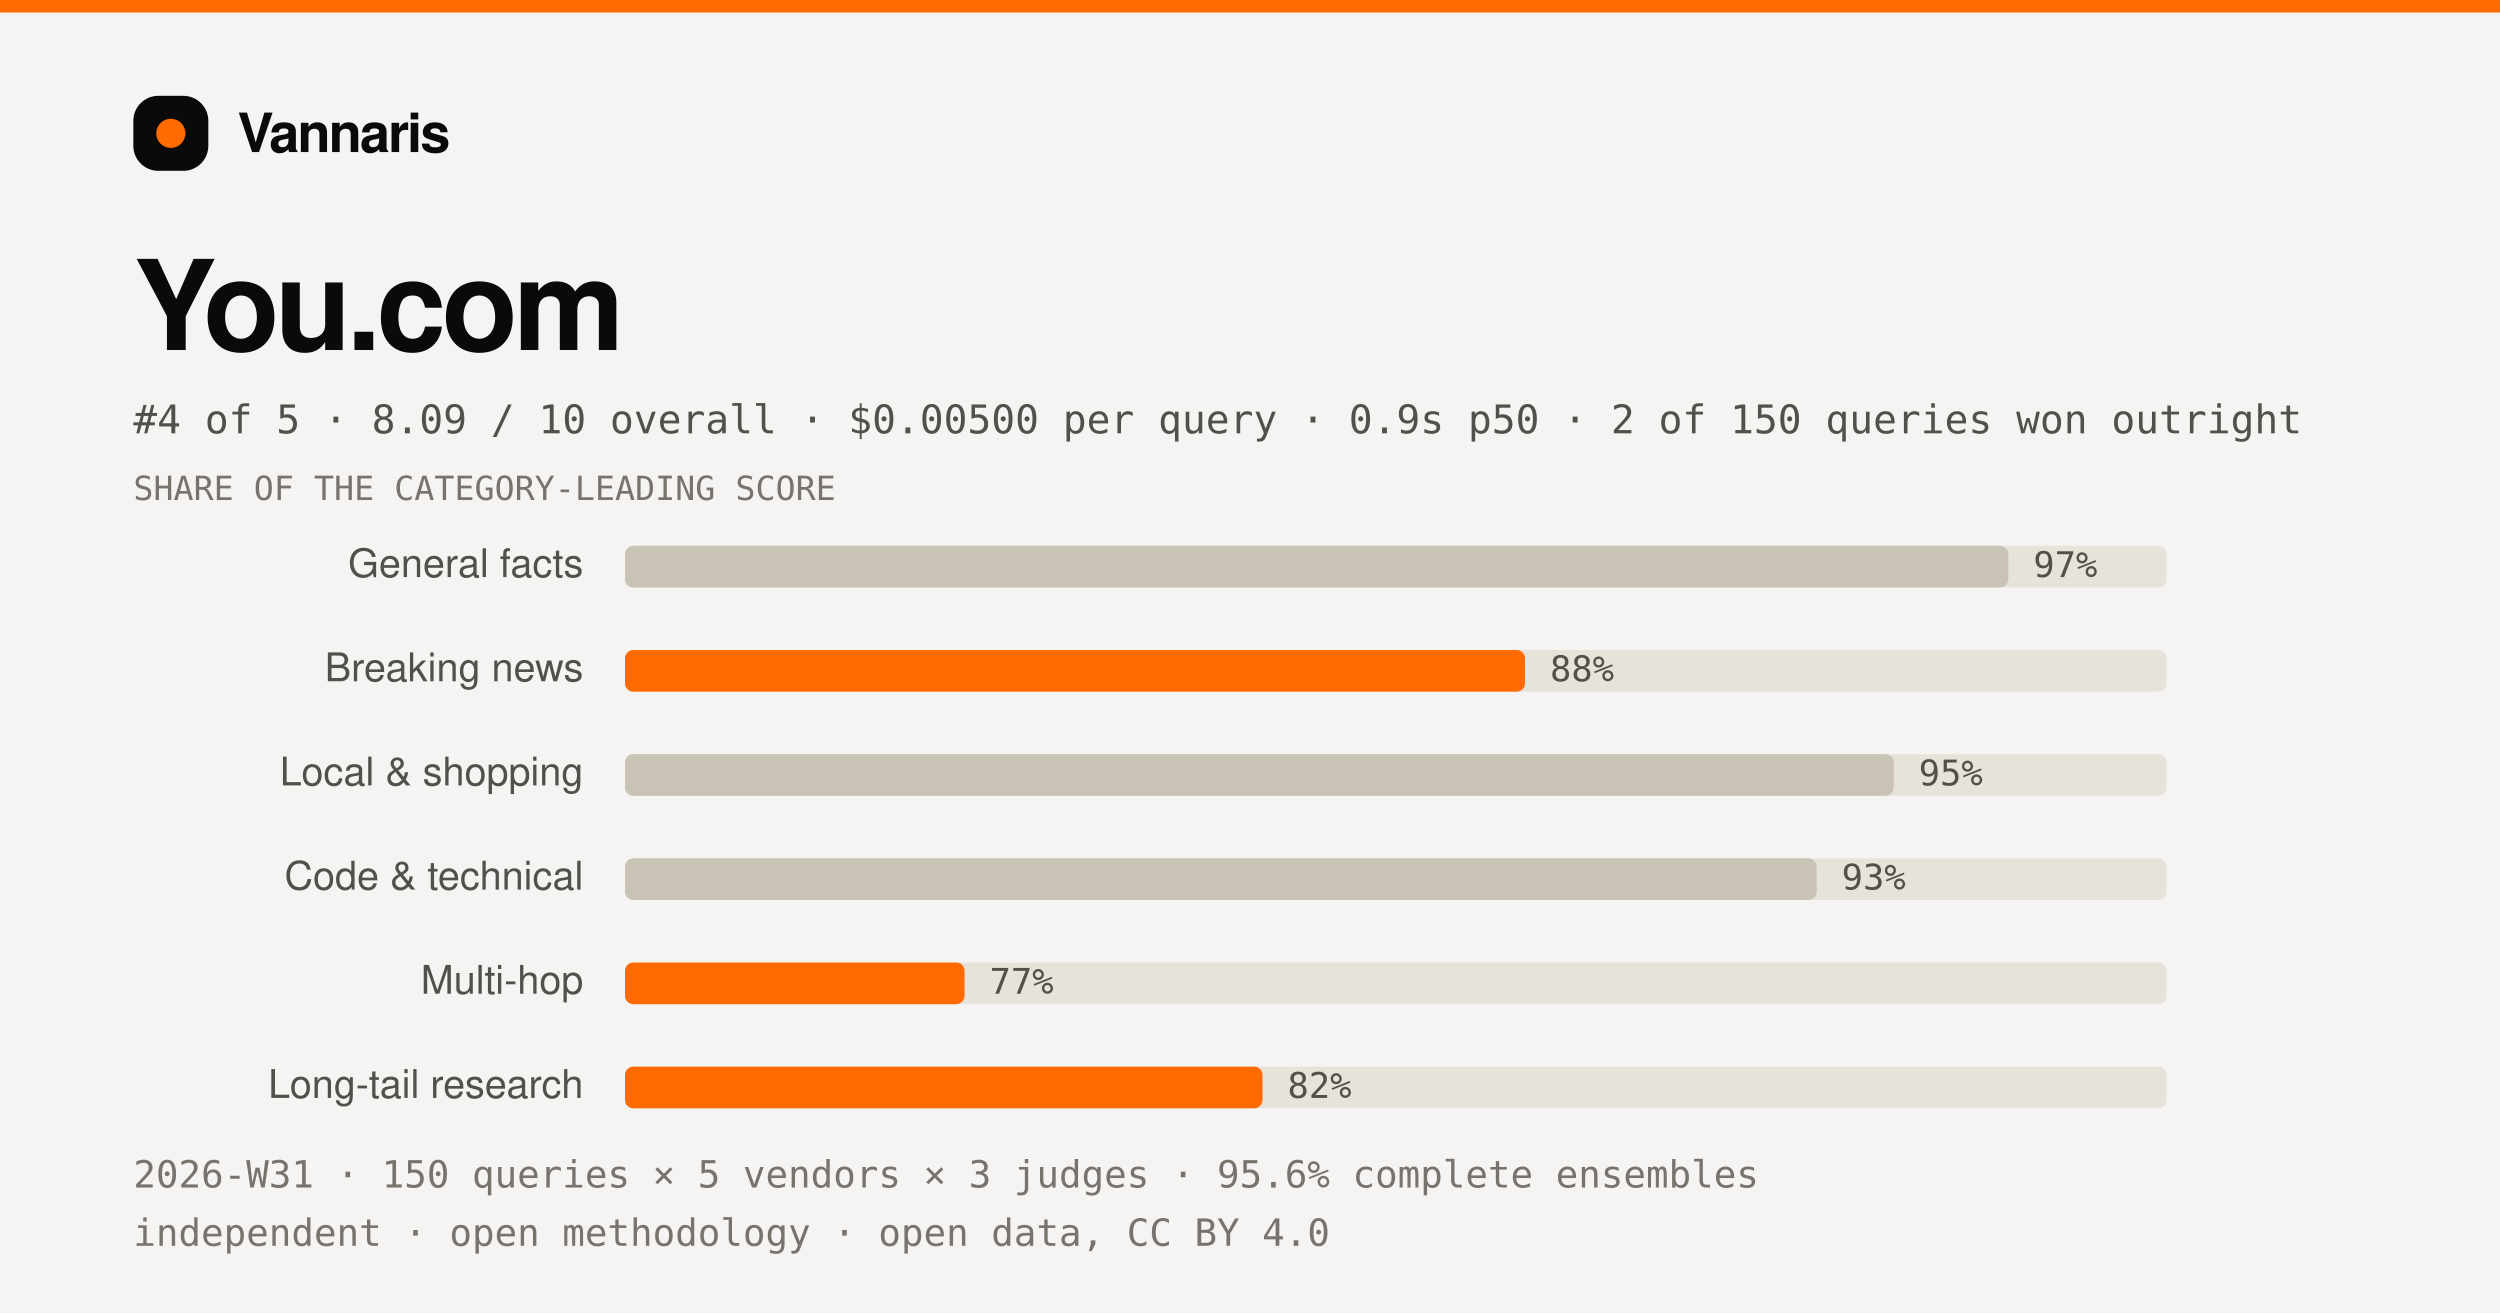
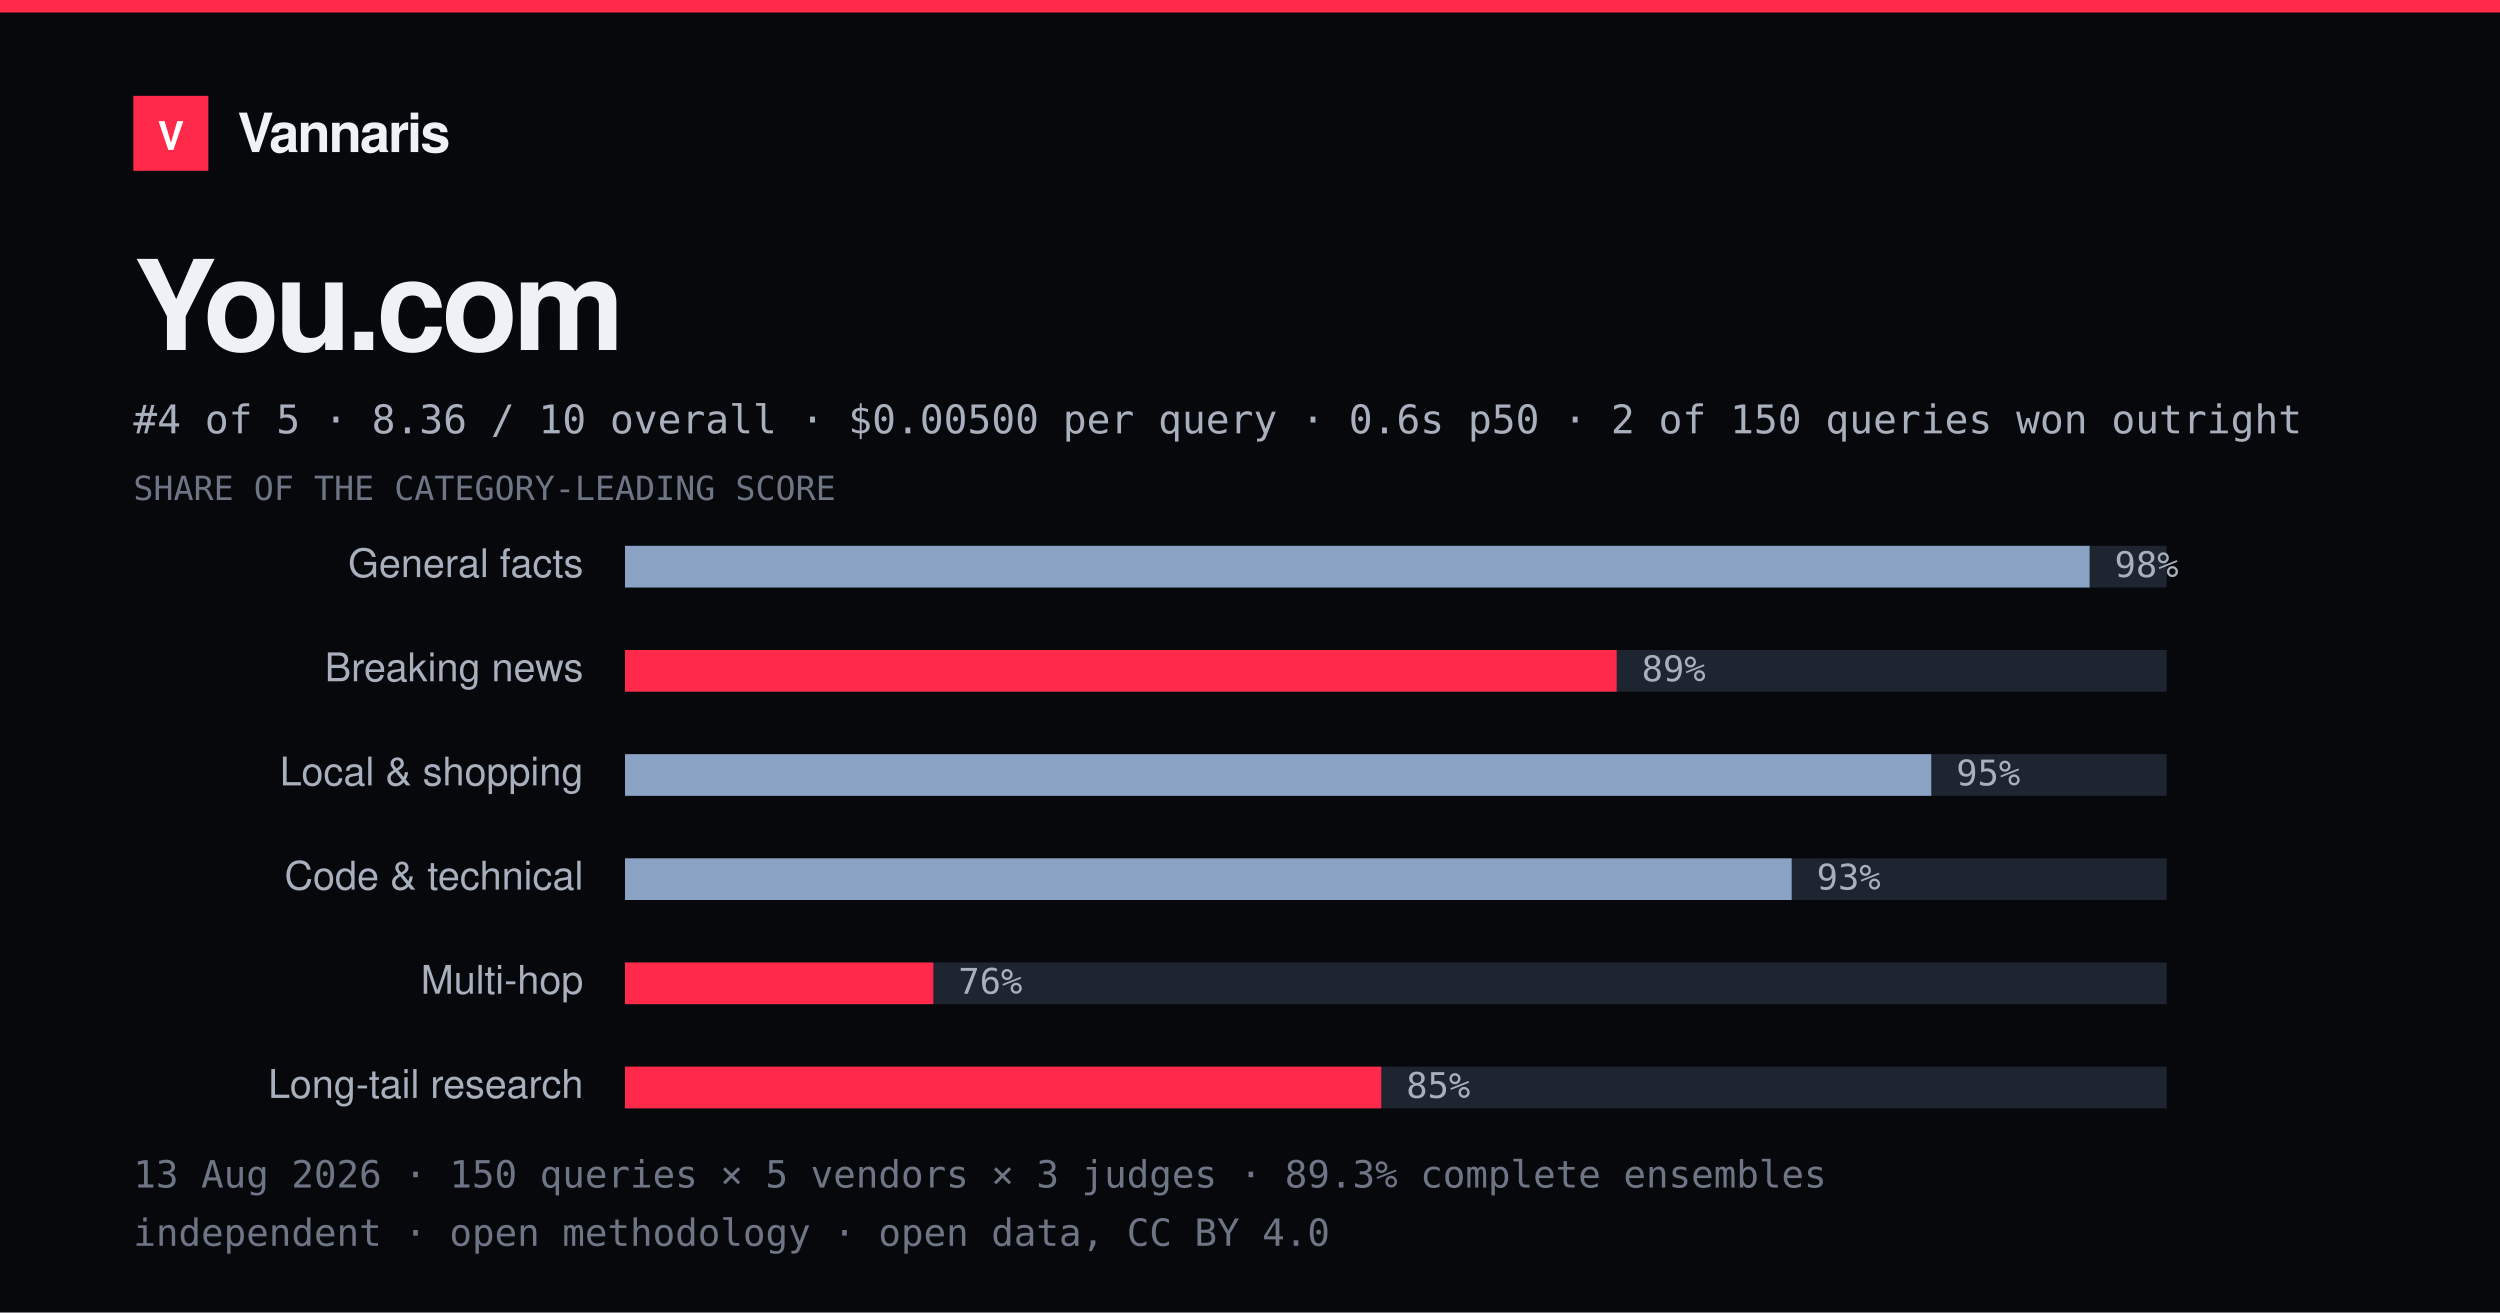
<svg xmlns="http://www.w3.org/2000/svg" width="1200" height="630" viewBox="0 0 1200 630">
-   <rect width="1200" height="630" fill="#f5f4f2" />
-   <rect width="1200" height="6" fill="#ff6b00" />
-   <rect x="64" y="46" width="36" height="36" rx="12" fill="#0a0a0a" />
-   <circle cx="82" cy="64" r="7" fill="#ff6b00" />
-   <text x="114" y="73" font-family="Archivo, Helvetica Neue, Helvetica, Arial, sans-serif" font-size="26" font-weight="700" letter-spacing="-0.9" fill="#0a0a0a">Vannaris</text>
-   <text x="64" y="168" font-family="Archivo, Helvetica Neue, Helvetica, Arial, sans-serif" font-size="60" font-weight="650" letter-spacing="-2.2" fill="#0a0a0a">You.com</text>
-   <text x="64" y="208" font-family="Martian Mono, SFMono-Regular, Menlo, Consolas, monospace" font-size="19" fill="#52504b">#4 of 5   ·   8.09 / 10 overall   ·   $0.00500 per query   ·   0.9s p50   ·   2 of 150 queries won outright</text>
-   <text x="64" y="240" font-family="Martian Mono, SFMono-Regular, Menlo, Consolas, monospace" font-size="16" fill="#78736c">SHARE OF THE CATEGORY-LEADING SCORE</text>
-   <text x="280" y="277" font-family="Archivo, Helvetica Neue, Helvetica, Arial, sans-serif" font-size="19" fill="#52504b" text-anchor="end">General facts</text>
-   <rect x="300" y="262" width="740" height="20" rx="4" fill="#e7e3da" />
-   <rect x="300" y="262" width="664" height="20" rx="4" fill="#c9c3b6" />
-   <text x="976" y="277" font-family="Martian Mono, SFMono-Regular, Menlo, Consolas, monospace" font-size="17" fill="#52504b">97%</text>
-   <text x="280" y="327" font-family="Archivo, Helvetica Neue, Helvetica, Arial, sans-serif" font-size="19" fill="#52504b" text-anchor="end">Breaking news</text>
-   <rect x="300" y="312" width="740" height="20" rx="4" fill="#e7e3da" />
-   <rect x="300" y="312" width="432" height="20" rx="4" fill="#ff6b00" />
-   <text x="744" y="327" font-family="Martian Mono, SFMono-Regular, Menlo, Consolas, monospace" font-size="17" fill="#52504b">88%</text>
-   <text x="280" y="377" font-family="Archivo, Helvetica Neue, Helvetica, Arial, sans-serif" font-size="19" fill="#52504b" text-anchor="end">Local &amp; shopping</text>
-   <rect x="300" y="362" width="740" height="20" rx="4" fill="#e7e3da" />
-   <rect x="300" y="362" width="609" height="20" rx="4" fill="#c9c3b6" />
-   <text x="921" y="377" font-family="Martian Mono, SFMono-Regular, Menlo, Consolas, monospace" font-size="17" fill="#52504b">95%</text>
-   <text x="280" y="427" font-family="Archivo, Helvetica Neue, Helvetica, Arial, sans-serif" font-size="19" fill="#52504b" text-anchor="end">Code &amp; technical</text>
-   <rect x="300" y="412" width="740" height="20" rx="4" fill="#e7e3da" />
-   <rect x="300" y="412" width="572" height="20" rx="4" fill="#c9c3b6" />
-   <text x="884" y="427" font-family="Martian Mono, SFMono-Regular, Menlo, Consolas, monospace" font-size="17" fill="#52504b">93%</text>
-   <text x="280" y="477" font-family="Archivo, Helvetica Neue, Helvetica, Arial, sans-serif" font-size="19" fill="#52504b" text-anchor="end">Multi-hop</text>
-   <rect x="300" y="462" width="740" height="20" rx="4" fill="#e7e3da" />
-   <rect x="300" y="462" width="163" height="20" rx="4" fill="#ff6b00" />
-   <text x="475" y="477" font-family="Martian Mono, SFMono-Regular, Menlo, Consolas, monospace" font-size="17" fill="#52504b">77%</text>
-   <text x="280" y="527" font-family="Archivo, Helvetica Neue, Helvetica, Arial, sans-serif" font-size="19" fill="#52504b" text-anchor="end">Long-tail research</text>
-   <rect x="300" y="512" width="740" height="20" rx="4" fill="#e7e3da" />
-   <rect x="300" y="512" width="306" height="20" rx="4" fill="#ff6b00" />
-   <text x="618" y="527" font-family="Martian Mono, SFMono-Regular, Menlo, Consolas, monospace" font-size="17" fill="#52504b">82%</text>
-   <text x="64" y="570" font-family="Martian Mono, SFMono-Regular, Menlo, Consolas, monospace" font-size="18" fill="#78736c">2026-W31 · 150 queries × 5 vendors × 3 judges · 95.6% complete ensembles</text>
-   <text x="64" y="598" font-family="Martian Mono, SFMono-Regular, Menlo, Consolas, monospace" font-size="18" fill="#78736c">independent · open methodology · open data, CC BY 4.0</text>
+   <rect width="1200" height="630" fill="#07080c" />
+   <rect width="1200" height="6" fill="#ff2a4a" />
+   <rect x="64" y="46" width="36" height="36" fill="#ff2a4a" />
+   <text x="82" y="72" font-family="Geist, Helvetica Neue, Helvetica, Arial, sans-serif" font-size="19" font-weight="700" text-anchor="middle" fill="#ffffff">V</text>
+   <text x="114" y="73" font-family="Geist, Helvetica Neue, Helvetica, Arial, sans-serif" font-size="26" font-weight="700" letter-spacing="-0.9" fill="#eef2f7">Vannaris</text>
+   <text x="64" y="168" font-family="Geist, Helvetica Neue, Helvetica, Arial, sans-serif" font-size="60" font-weight="650" letter-spacing="-2.2" fill="#eef2f7">You.com</text>
+   <text x="64" y="208" font-family="Geist Mono, SFMono-Regular, Menlo, Consolas, monospace" font-size="19" fill="#a8b0bd">#4 of 5   ·   8.36 / 10 overall   ·   $0.00500 per query   ·   0.6s p50   ·   2 of 150 queries won outright</text>
+   <text x="64" y="240" font-family="Geist Mono, SFMono-Regular, Menlo, Consolas, monospace" font-size="16" fill="#6e7686">SHARE OF THE CATEGORY-LEADING SCORE</text>
+   <text x="280" y="277" font-family="Geist, Helvetica Neue, Helvetica, Arial, sans-serif" font-size="19" fill="#a8b0bd" text-anchor="end">General facts</text>
+   <rect x="300" y="262" width="740" height="20" fill="#1e2430" />
+   <rect x="300" y="262" width="703" height="20" fill="#8aa2c4" />
+   <text x="1015" y="277" font-family="Geist Mono, SFMono-Regular, Menlo, Consolas, monospace" font-size="17" fill="#a8b0bd">98%</text>
+   <text x="280" y="327" font-family="Geist, Helvetica Neue, Helvetica, Arial, sans-serif" font-size="19" fill="#a8b0bd" text-anchor="end">Breaking news</text>
+   <rect x="300" y="312" width="740" height="20" fill="#1e2430" />
+   <rect x="300" y="312" width="476" height="20" fill="#ff2a4a" />
+   <text x="788" y="327" font-family="Geist Mono, SFMono-Regular, Menlo, Consolas, monospace" font-size="17" fill="#a8b0bd">89%</text>
+   <text x="280" y="377" font-family="Geist, Helvetica Neue, Helvetica, Arial, sans-serif" font-size="19" fill="#a8b0bd" text-anchor="end">Local &amp; shopping</text>
+   <rect x="300" y="362" width="740" height="20" fill="#1e2430" />
+   <rect x="300" y="362" width="627" height="20" fill="#8aa2c4" />
+   <text x="939" y="377" font-family="Geist Mono, SFMono-Regular, Menlo, Consolas, monospace" font-size="17" fill="#a8b0bd">95%</text>
+   <text x="280" y="427" font-family="Geist, Helvetica Neue, Helvetica, Arial, sans-serif" font-size="19" fill="#a8b0bd" text-anchor="end">Code &amp; technical</text>
+   <rect x="300" y="412" width="740" height="20" fill="#1e2430" />
+   <rect x="300" y="412" width="560" height="20" fill="#8aa2c4" />
+   <text x="872" y="427" font-family="Geist Mono, SFMono-Regular, Menlo, Consolas, monospace" font-size="17" fill="#a8b0bd">93%</text>
+   <text x="280" y="477" font-family="Geist, Helvetica Neue, Helvetica, Arial, sans-serif" font-size="19" fill="#a8b0bd" text-anchor="end">Multi-hop</text>
+   <rect x="300" y="462" width="740" height="20" fill="#1e2430" />
+   <rect x="300" y="462" width="148" height="20" fill="#ff2a4a" />
+   <text x="460" y="477" font-family="Geist Mono, SFMono-Regular, Menlo, Consolas, monospace" font-size="17" fill="#a8b0bd">76%</text>
+   <text x="280" y="527" font-family="Geist, Helvetica Neue, Helvetica, Arial, sans-serif" font-size="19" fill="#a8b0bd" text-anchor="end">Long-tail research</text>
+   <rect x="300" y="512" width="740" height="20" fill="#1e2430" />
+   <rect x="300" y="512" width="363" height="20" fill="#ff2a4a" />
+   <text x="675" y="527" font-family="Geist Mono, SFMono-Regular, Menlo, Consolas, monospace" font-size="17" fill="#a8b0bd">85%</text>
+   <text x="64" y="570" font-family="Geist Mono, SFMono-Regular, Menlo, Consolas, monospace" font-size="18" fill="#6e7686">13 Aug 2026 · 150 queries × 5 vendors × 3 judges · 89.3% complete ensembles</text>
+   <text x="64" y="598" font-family="Geist Mono, SFMono-Regular, Menlo, Consolas, monospace" font-size="18" fill="#6e7686">independent · open methodology · open data, CC BY 4.0</text>
</svg>
